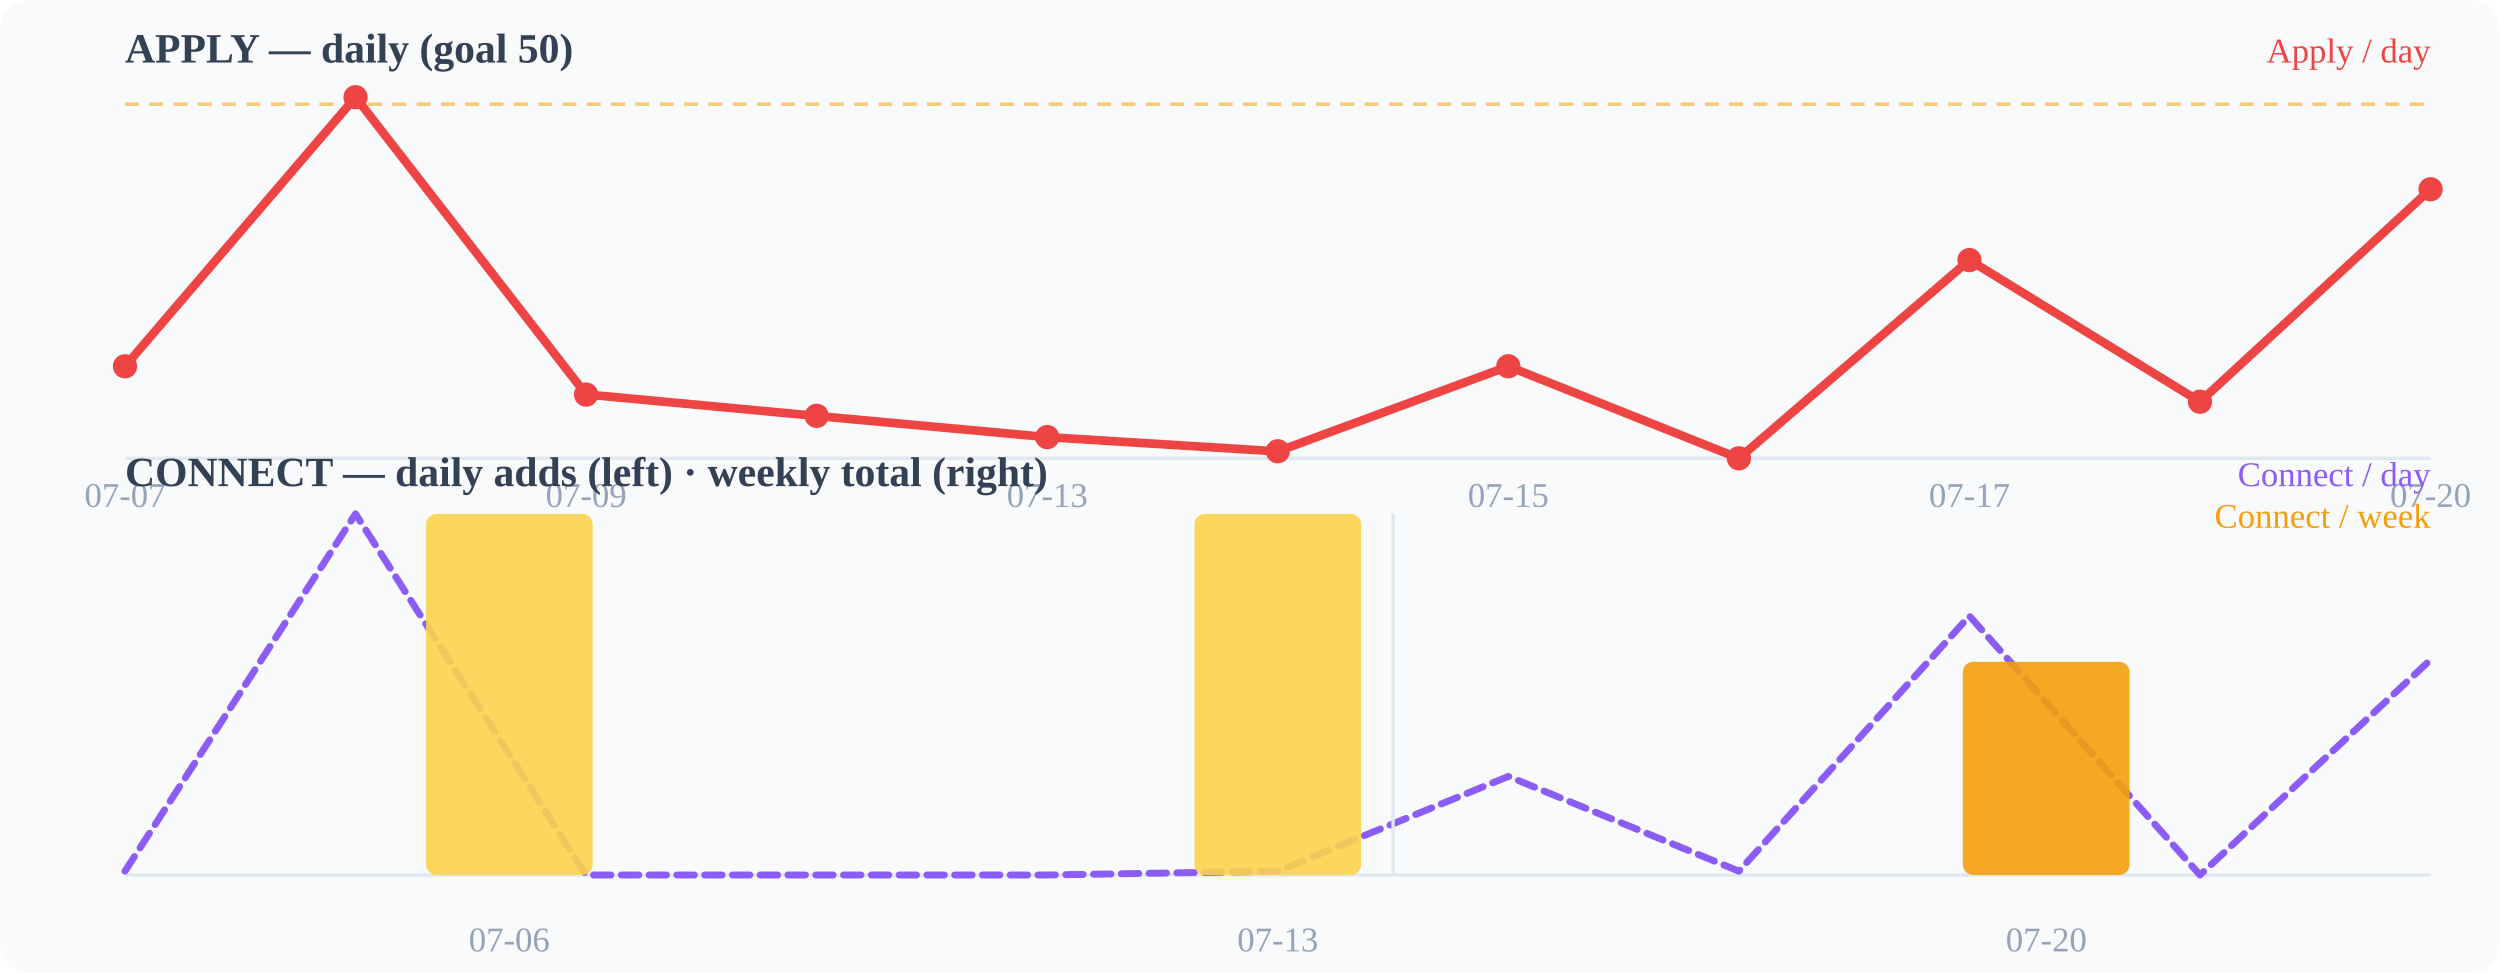
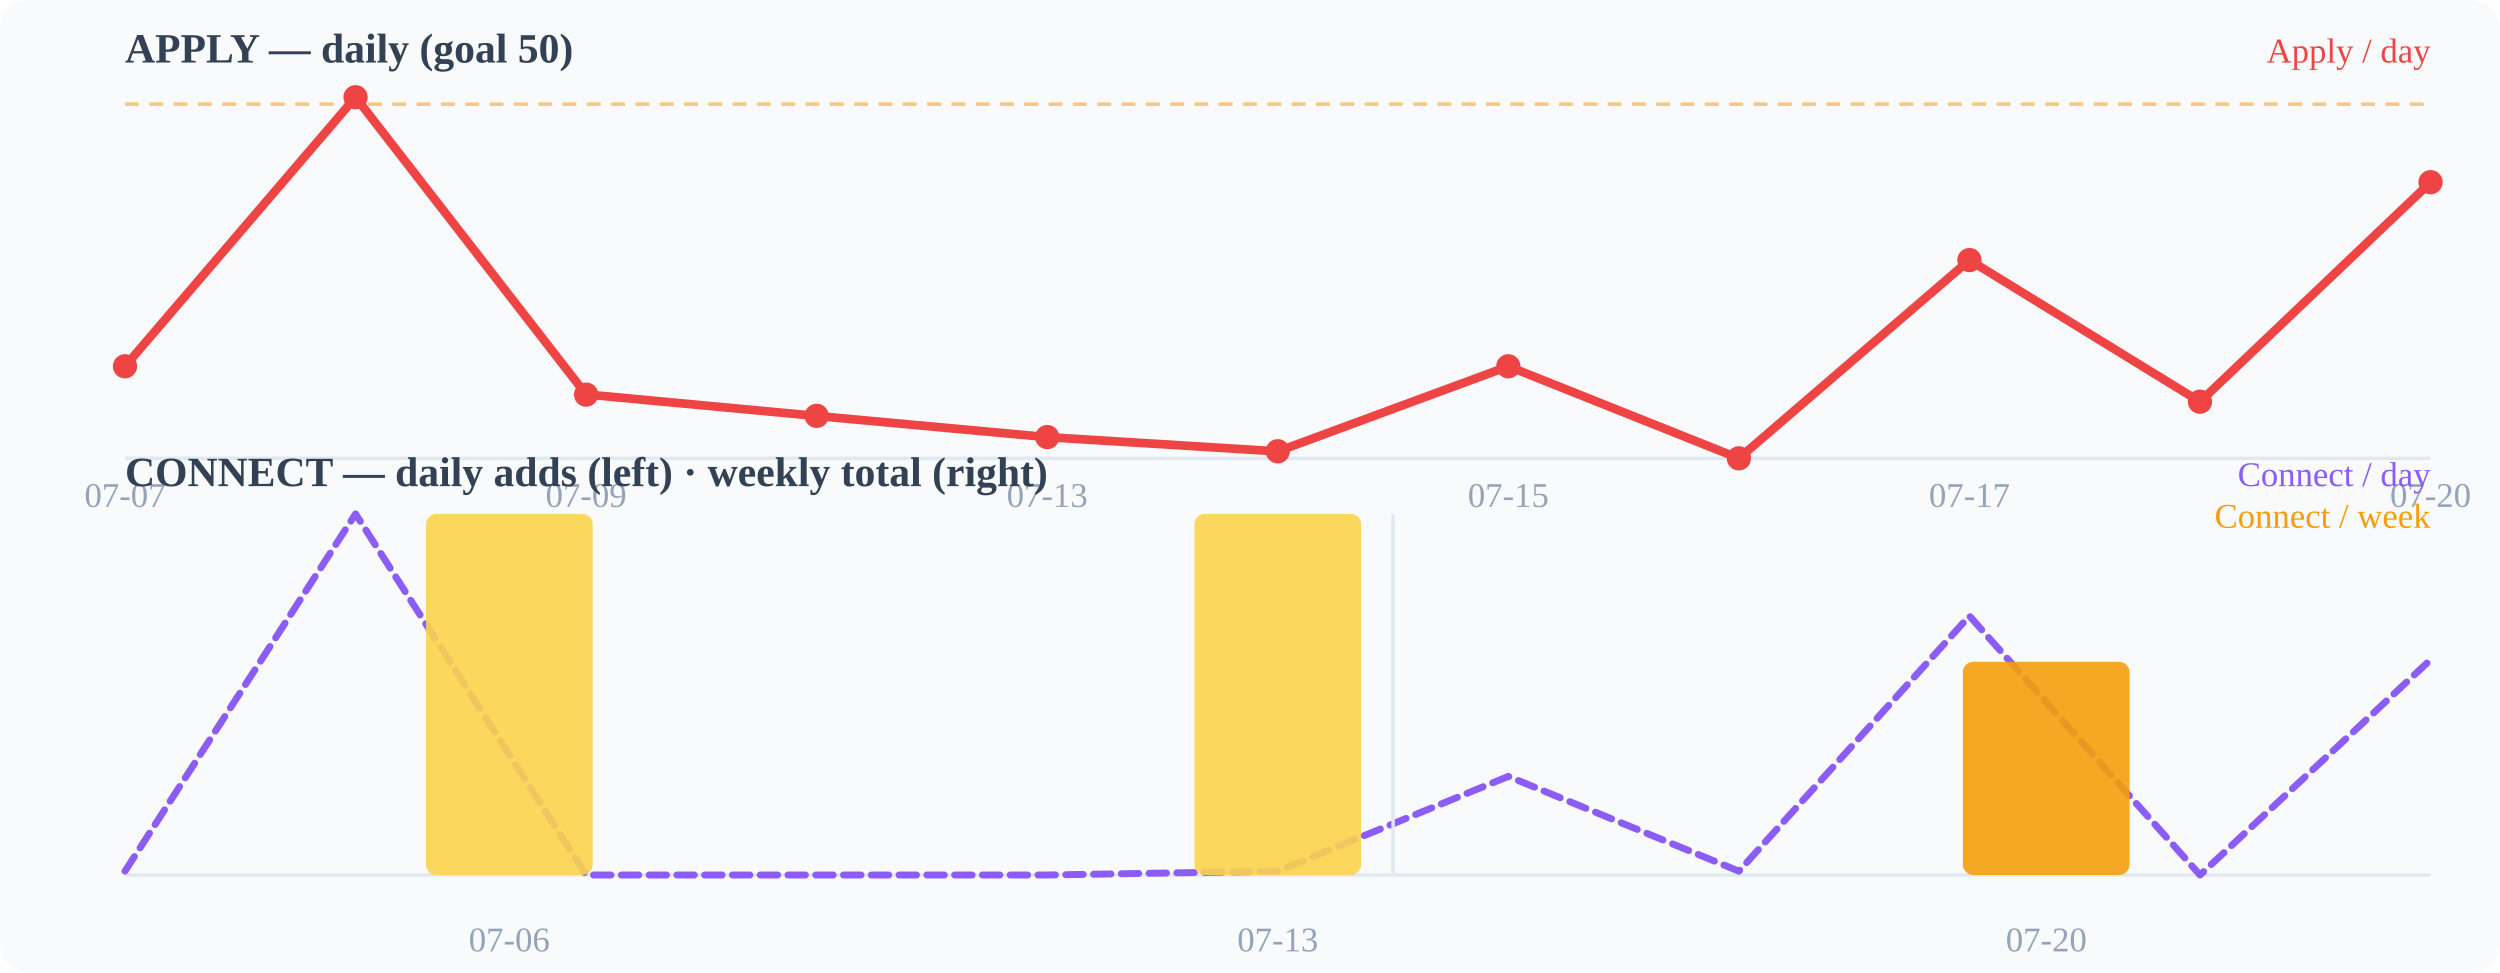
<svg xmlns="http://www.w3.org/2000/svg" width="720" height="280" viewBox="0 0 720 280">
  <rect width="720" height="280" fill="#f8fafc" rx="8" />
  <text x="36" y="18" font-size="12" font-weight="600" fill="#334155">APPLY — daily (goal 50)</text>
  <line x1="36" y1="132" x2="700" y2="132" stroke="#e2e8f0" stroke-width="1" />
  <line x1="36" y1="30.0" x2="700" y2="30.0" stroke="#f59e0b" stroke-width="1" stroke-dasharray="4 3" opacity="0.55" />
-   <polyline points="36.0,105.5 102.4,28.0 168.8,113.6 235.2,119.8 301.6,125.9 368.0,130.0 434.4,105.5 500.8,132.0 567.2,74.9 633.6,115.7 700.0,54.5" fill="none" stroke="#ef4444" stroke-width="2.5" stroke-linecap="round" stroke-linejoin="round" />
+   <polyline points="36.0,105.5 102.4,28.0 168.8,113.6 235.2,119.8 301.6,125.9 368.0,130.0 434.4,105.5 500.8,132.0 567.2,74.9 633.6,115.7 700.0,52.5" fill="none" stroke="#ef4444" stroke-width="2.5" stroke-linecap="round" stroke-linejoin="round" />
  <circle cx="36" cy="105.49" r="3.5" fill="#ef4444" />
  <circle cx="102.4" cy="28" r="3.5" fill="#ef4444" />
  <circle cx="168.8" cy="113.647" r="3.5" fill="#ef4444" />
  <circle cx="235.2" cy="119.765" r="3.5" fill="#ef4444" />
  <circle cx="301.6" cy="125.882" r="3.5" fill="#ef4444" />
  <circle cx="368" cy="129.961" r="3.5" fill="#ef4444" />
  <circle cx="434.4" cy="105.49" r="3.5" fill="#ef4444" />
  <circle cx="500.8" cy="132" r="3.5" fill="#ef4444" />
  <circle cx="567.2" cy="74.902" r="3.5" fill="#ef4444" />
  <circle cx="633.6" cy="115.686" r="3.5" fill="#ef4444" />
-   <circle cx="700" cy="54.51" r="3.5" fill="#ef4444" />
+   <circle cx="700" cy="52.471" r="3.5" fill="#ef4444" />
  <text x="36" y="146" font-size="10" fill="#94a3b8" text-anchor="middle">07-07</text>
  <text x="168.8" y="146" font-size="10" fill="#94a3b8" text-anchor="middle">07-09</text>
  <text x="301.6" y="146" font-size="10" fill="#94a3b8" text-anchor="middle">07-13</text>
  <text x="434.4" y="146" font-size="10" fill="#94a3b8" text-anchor="middle">07-15</text>
  <text x="567.2" y="146" font-size="10" fill="#94a3b8" text-anchor="middle">07-17</text>
  <text x="700" y="146" font-size="10" fill="#94a3b8" text-anchor="middle">07-20</text>
  <text x="36" y="140" font-size="12" font-weight="600" fill="#334155">CONNECT — daily adds (left) · weekly total (right)</text>
  <line x1="36" y1="252" x2="700" y2="252" stroke="#e2e8f0" stroke-width="1" />
  <polyline points="36.0,250.9 102.4,148.0 168.8,252.0 235.2,252.0 301.6,252.0 368.0,250.9 434.4,223.6 500.8,250.9 567.2,177.4 633.6,252.0 700.0,190.0" fill="none" stroke="#8b5cf6" stroke-width="2" stroke-linecap="round" stroke-linejoin="round" stroke-dasharray="5 3" />
  <rect x="122.7" y="148.0" width="48" height="104.0" rx="3" fill="#fcd34d" opacity="0.9" />
  <rect x="344.0" y="148.0" width="48" height="104.0" rx="3" fill="#fcd34d" opacity="0.9" />
  <rect x="565.3" y="190.6" width="48" height="61.4" rx="3" fill="#f59e0b" opacity="0.9" />
  <line x1="401.2" y1="148" x2="401.2" y2="252" stroke="#e2e8f0" stroke-width="1" />
  <text x="146.667" y="274" font-size="10" fill="#94a3b8" text-anchor="middle">07-06</text>
  <text x="368" y="274" font-size="10" fill="#94a3b8" text-anchor="middle">07-13</text>
  <text x="589.333" y="274" font-size="10" fill="#94a3b8" text-anchor="middle">07-20</text>
  <text x="700" y="18" font-size="10" fill="#ef4444" text-anchor="end">Apply / day</text>
  <text x="700" y="140" font-size="10" fill="#8b5cf6" text-anchor="end">Connect / day</text>
  <text x="700" y="152" font-size="10" fill="#f59e0b" text-anchor="end">Connect / week</text>
</svg>
